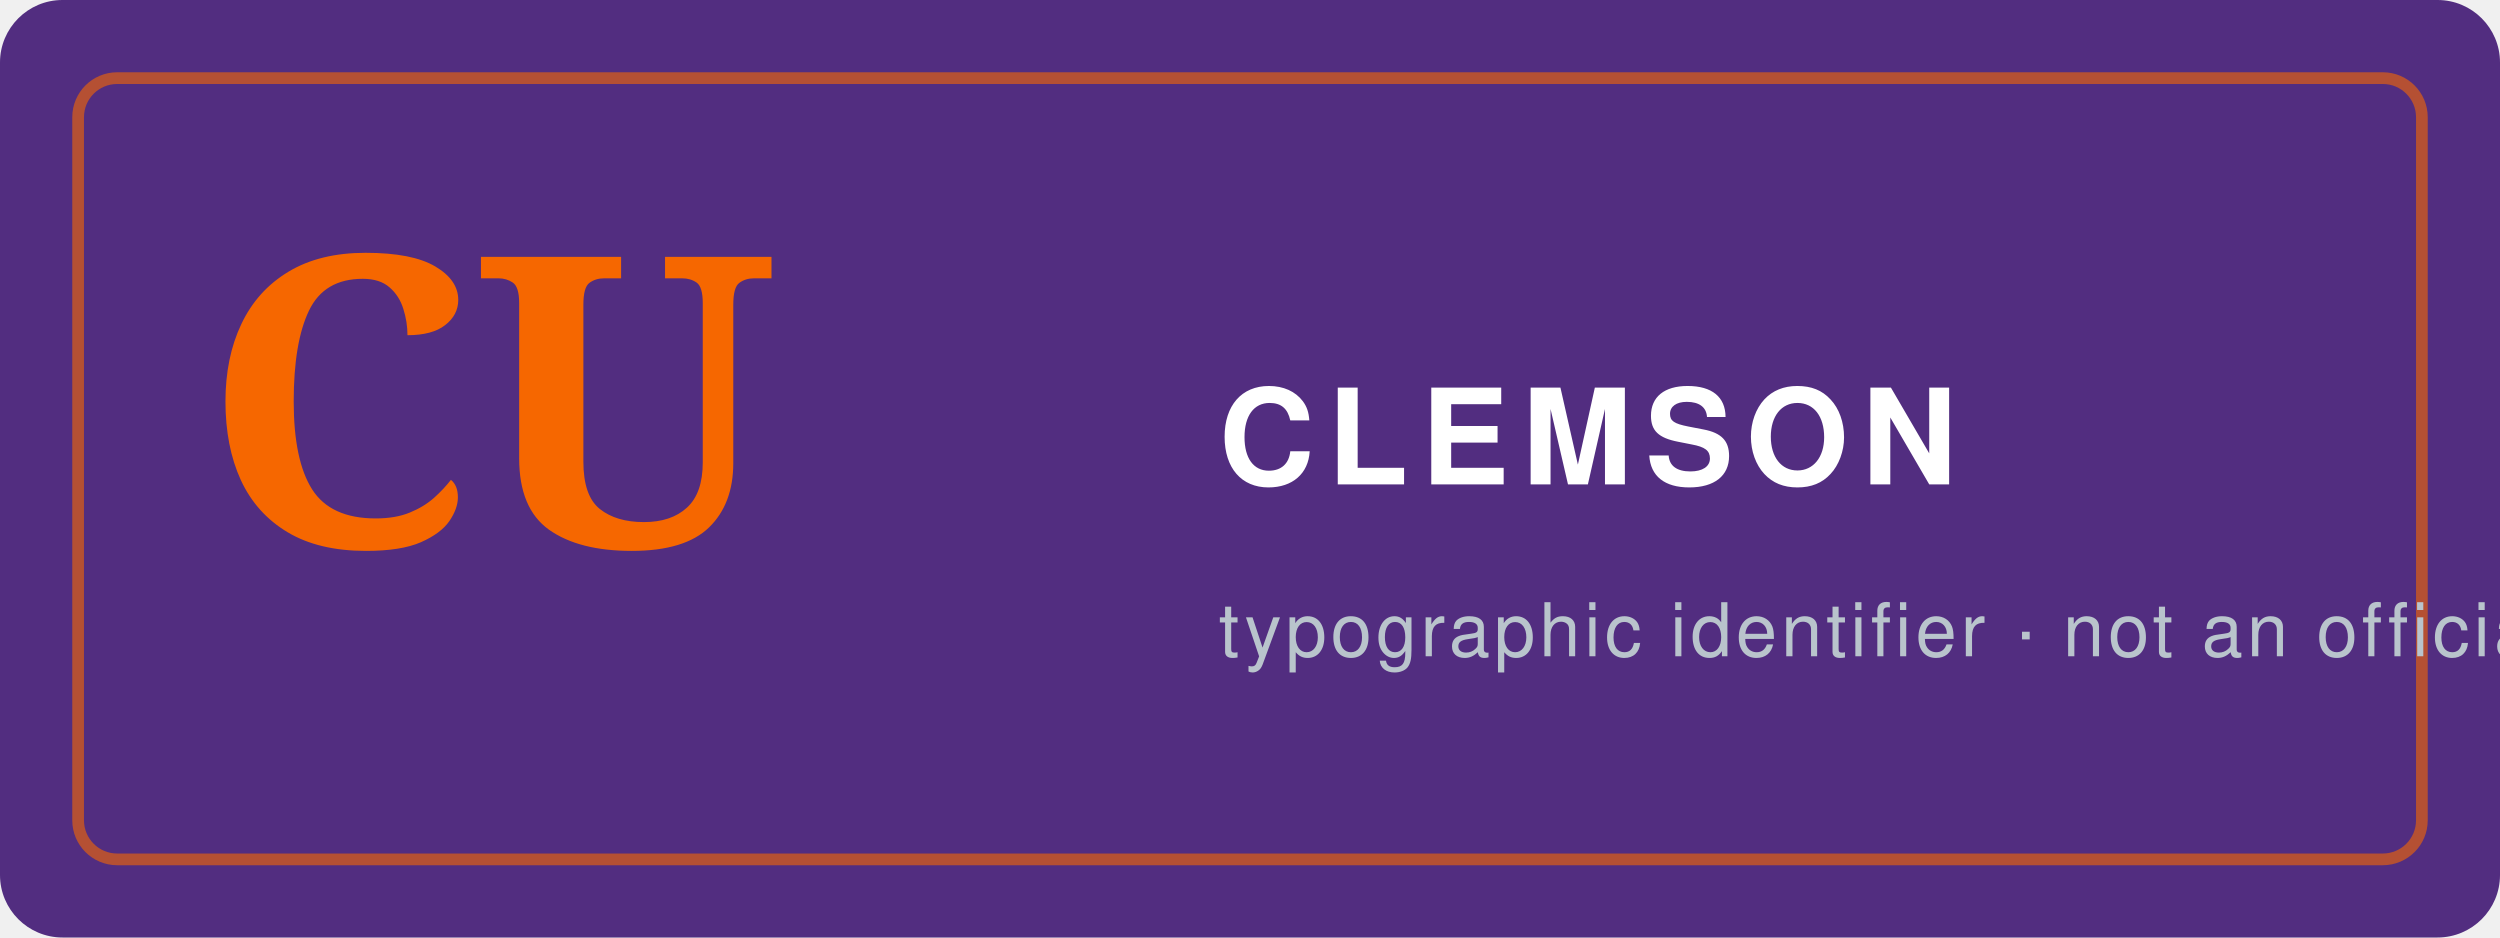
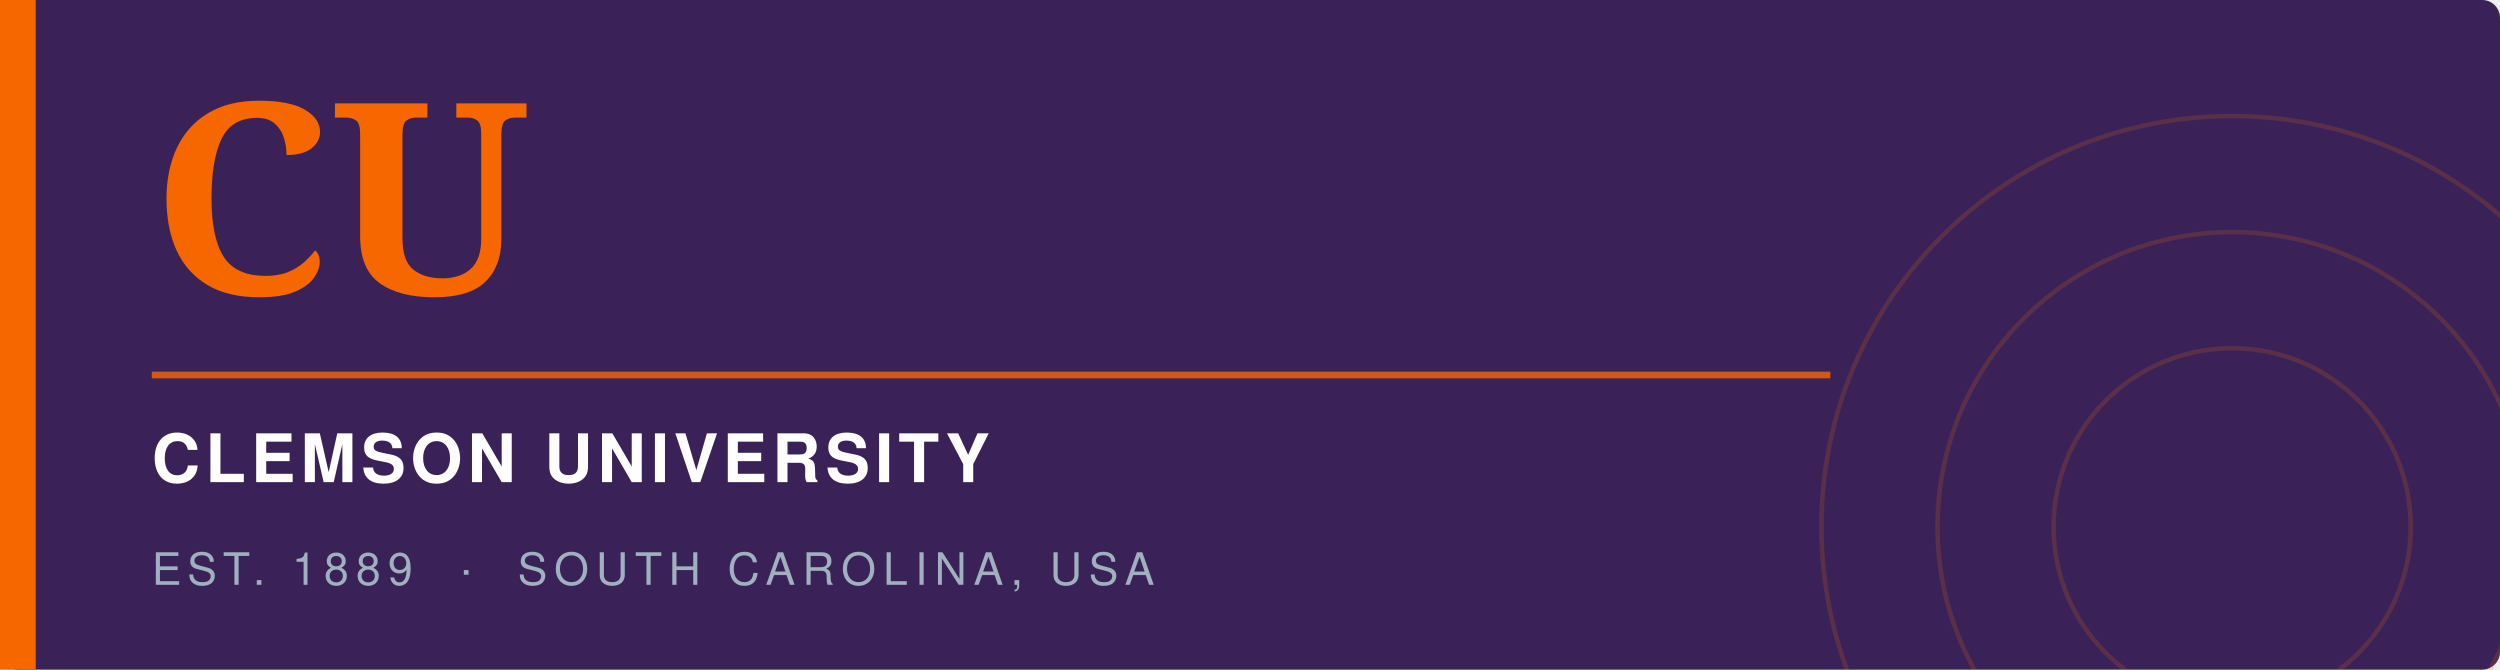
- <svg xmlns="http://www.w3.org/2000/svg" viewBox="0 0 320 120" width="320" height="120" role="img" aria-label="CLEMSON wordmark">
-   <rect width="320" height="120" rx="8" fill="#522D80" />
-   <rect x="10" y="10" width="300" height="100" rx="5" fill="none" stroke="#F66700" stroke-width="1.5" opacity="0.6" />
-   <text x="26" y="70" font-family="Georgia,serif" font-size="52" font-weight="700" fill="#F66700">CU</text>
-   <text x="156" y="62" font-family="Helvetica,Arial,sans-serif" font-size="17" font-weight="700" letter-spacing="1.6" fill="#FFFFFF">CLEMSON</text>
-   <text x="156" y="84" font-family="Helvetica,Arial,sans-serif" font-size="9.5" letter-spacing="0.5" fill="#B9C4CC">typographic identifier · not an official crest</text>
+ <svg xmlns="http://www.w3.org/2000/svg" viewBox="0 0 560 150" width="560" height="150" role="img" aria-label="CLEMSON UNIVERSITY nameplate">
+   <rect width="560" height="150" rx="4" fill="#3A2258" />
+   <rect x="0" y="0" width="8" height="150" fill="#F66700" />
+   <g opacity="0.18">
+     <circle cx="500" cy="118" r="92" fill="none" stroke="#F66700" stroke-width="1" />
+     <circle cx="500" cy="118" r="66" fill="none" stroke="#F66700" stroke-width="1" />
+     <circle cx="500" cy="118" r="40" fill="none" stroke="#F66700" stroke-width="1" />
+   </g>
+   <text x="34" y="66" font-family="Georgia,serif" font-size="60" font-weight="700" fill="#F66700">CU</text>
+   <line x1="34" y1="84" x2="410" y2="84" stroke="#F66700" stroke-width="1.5" opacity="0.8" />
+   <text x="34" y="108" font-family="Helvetica,Arial,sans-serif" font-size="15" font-weight="700" letter-spacing="1.1" fill="#FFFFFF">CLEMSON UNIVERSITY</text>
+   <text x="34" y="131" font-family="Helvetica,Arial,sans-serif" font-size="10" letter-spacing="1.6" fill="#9FB0BE">EST. 1889  ·  SOUTH CAROLINA, USA</text>
</svg>
